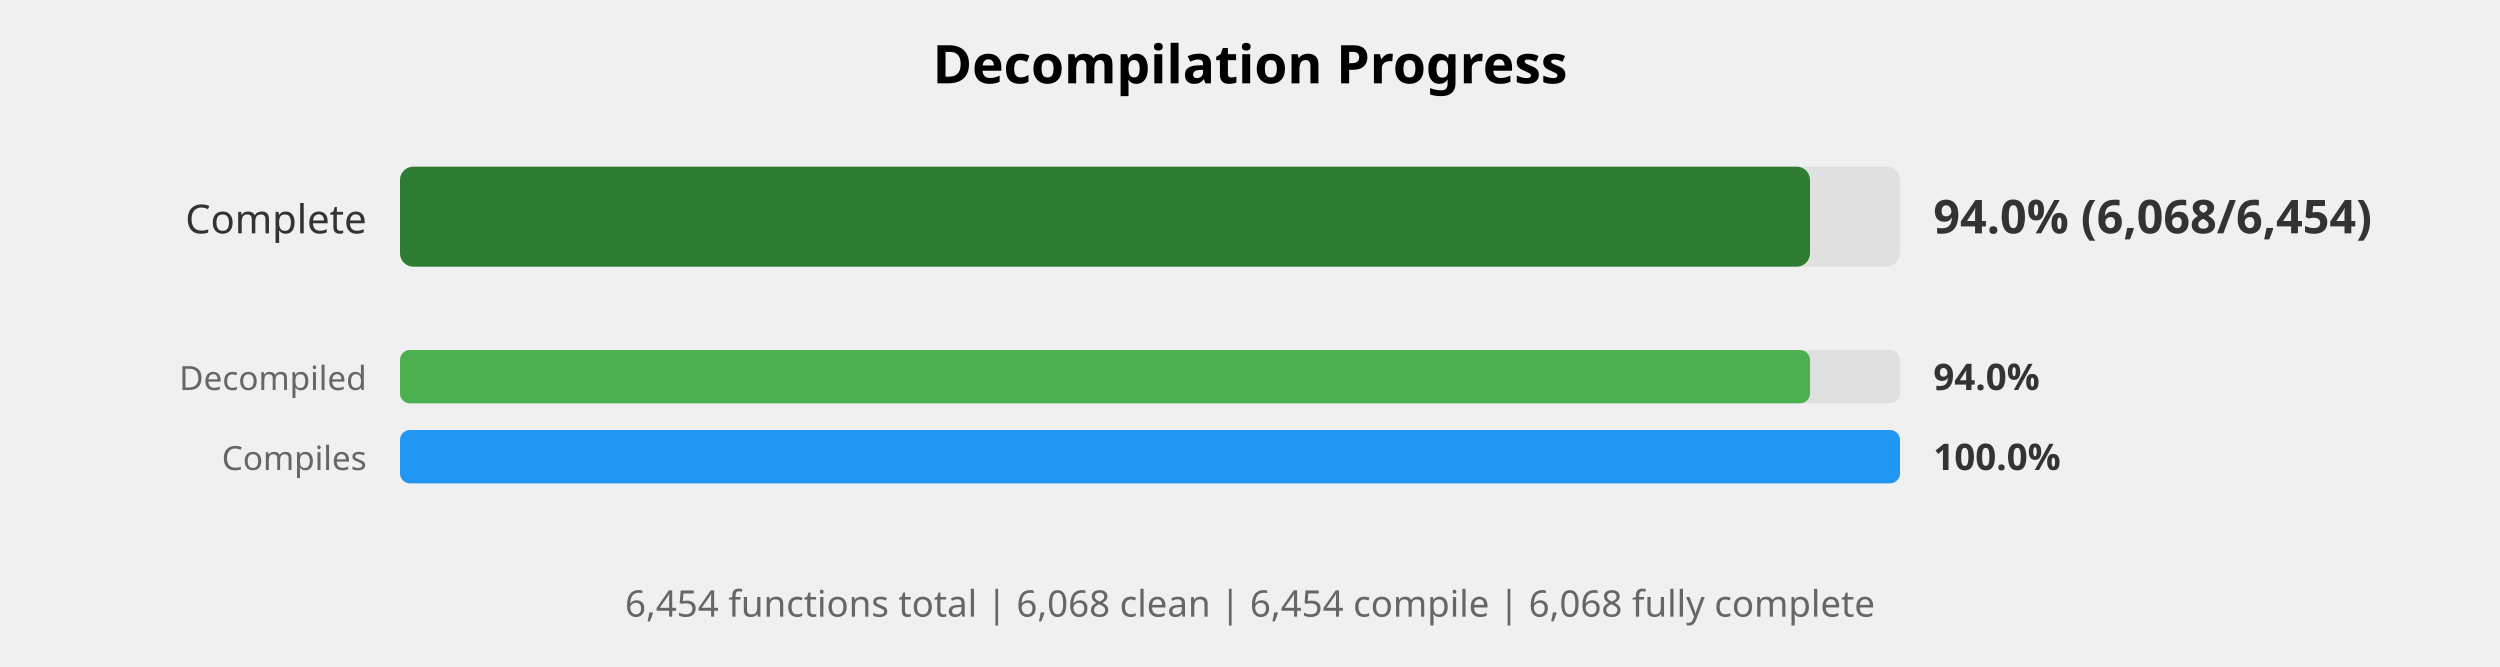
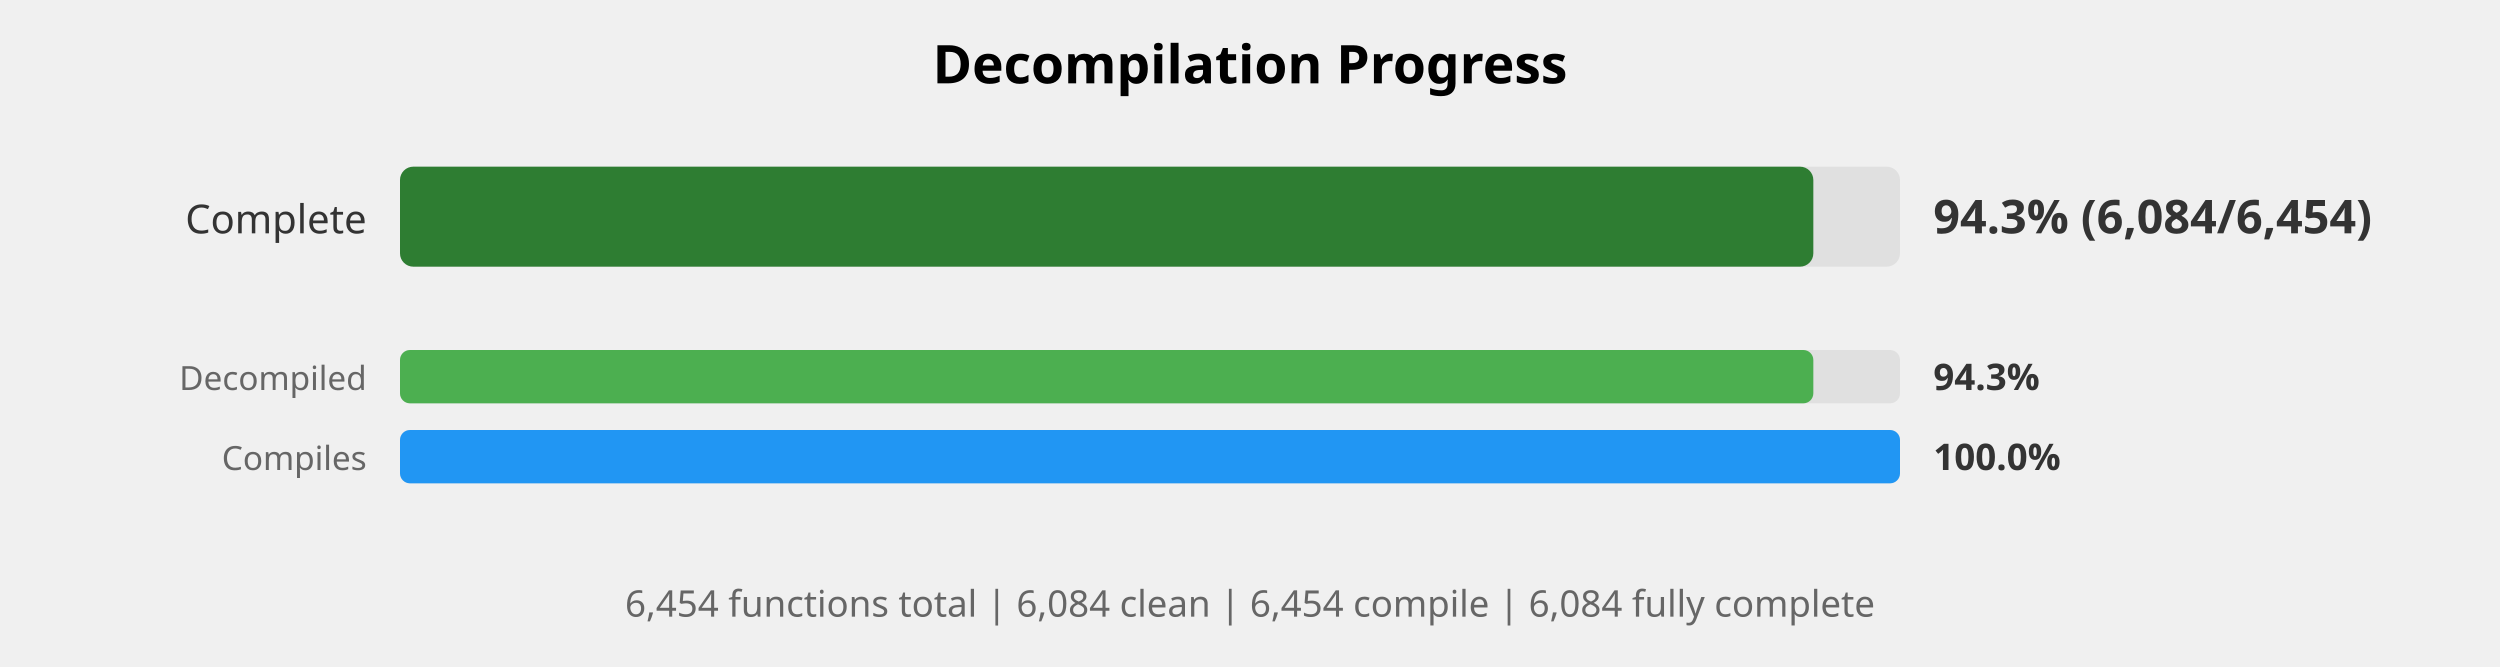
<svg xmlns="http://www.w3.org/2000/svg" width="750" height="200" viewBox="0 0 750 200">
  <style>
    .title { font: bold 16px sans-serif; }
    .label { font: 12px sans-serif; fill: #333; }
    .small-label { font: 10px sans-serif; fill: #666; }
    .percent { font: bold 14px sans-serif; fill: #333; }
    .small-percent { font: bold 11px sans-serif; fill: #333; }
    .summary { font: 11px sans-serif; fill: #666; }
  </style>
  <rect width="100%%" height="100%%" fill="white" />
  <text x="375" y="25" class="title" text-anchor="middle">Decompilation Progress</text>
  <text x="110" y="70" class="label" text-anchor="end">Complete</text>
  <rect x="120" y="50" width="450" height="30" fill="#E0E0E0" rx="4" />
-   <rect x="120" y="50" width="423" height="30" fill="#2E7D32" rx="4" />
-   <text x="580" y="70" class="percent">94.0% (6,068/6,454)</text>
+   <rect x="120" y="50" width="424" height="30" fill="#2E7D32" rx="4" />
+   <text x="580" y="70" class="percent">94.3% (6,084/6,454)</text>
  <text x="110" y="117" class="small-label" text-anchor="end">Decompiled</text>
  <rect x="120" y="105" width="450" height="16" fill="#E0E0E0" rx="3" />
-   <rect x="120" y="105" width="423" height="16" fill="#4CAF50" rx="3" />
-   <text x="580" y="117" class="small-percent">94.0%</text>
+   <rect x="120" y="105" width="424" height="16" fill="#4CAF50" rx="3" />
+   <text x="580" y="117" class="small-percent">94.3%</text>
  <text x="110" y="141" class="small-label" text-anchor="end">Compiles</text>
  <rect x="120" y="129" width="450" height="16" fill="#E0E0E0" rx="3" />
  <rect x="120" y="129" width="450" height="16" fill="#2196F3" rx="3" />
  <text x="580" y="141" class="small-percent">100.0%</text>
  <text x="375" y="185" class="summary" text-anchor="middle">
-     6,454 functions total | 6,068 clean | 6,454 compile | 6,068 fully complete
+     6,454 functions total | 6,084 clean | 6,454 compile | 6,084 fully complete
  </text>
</svg>
